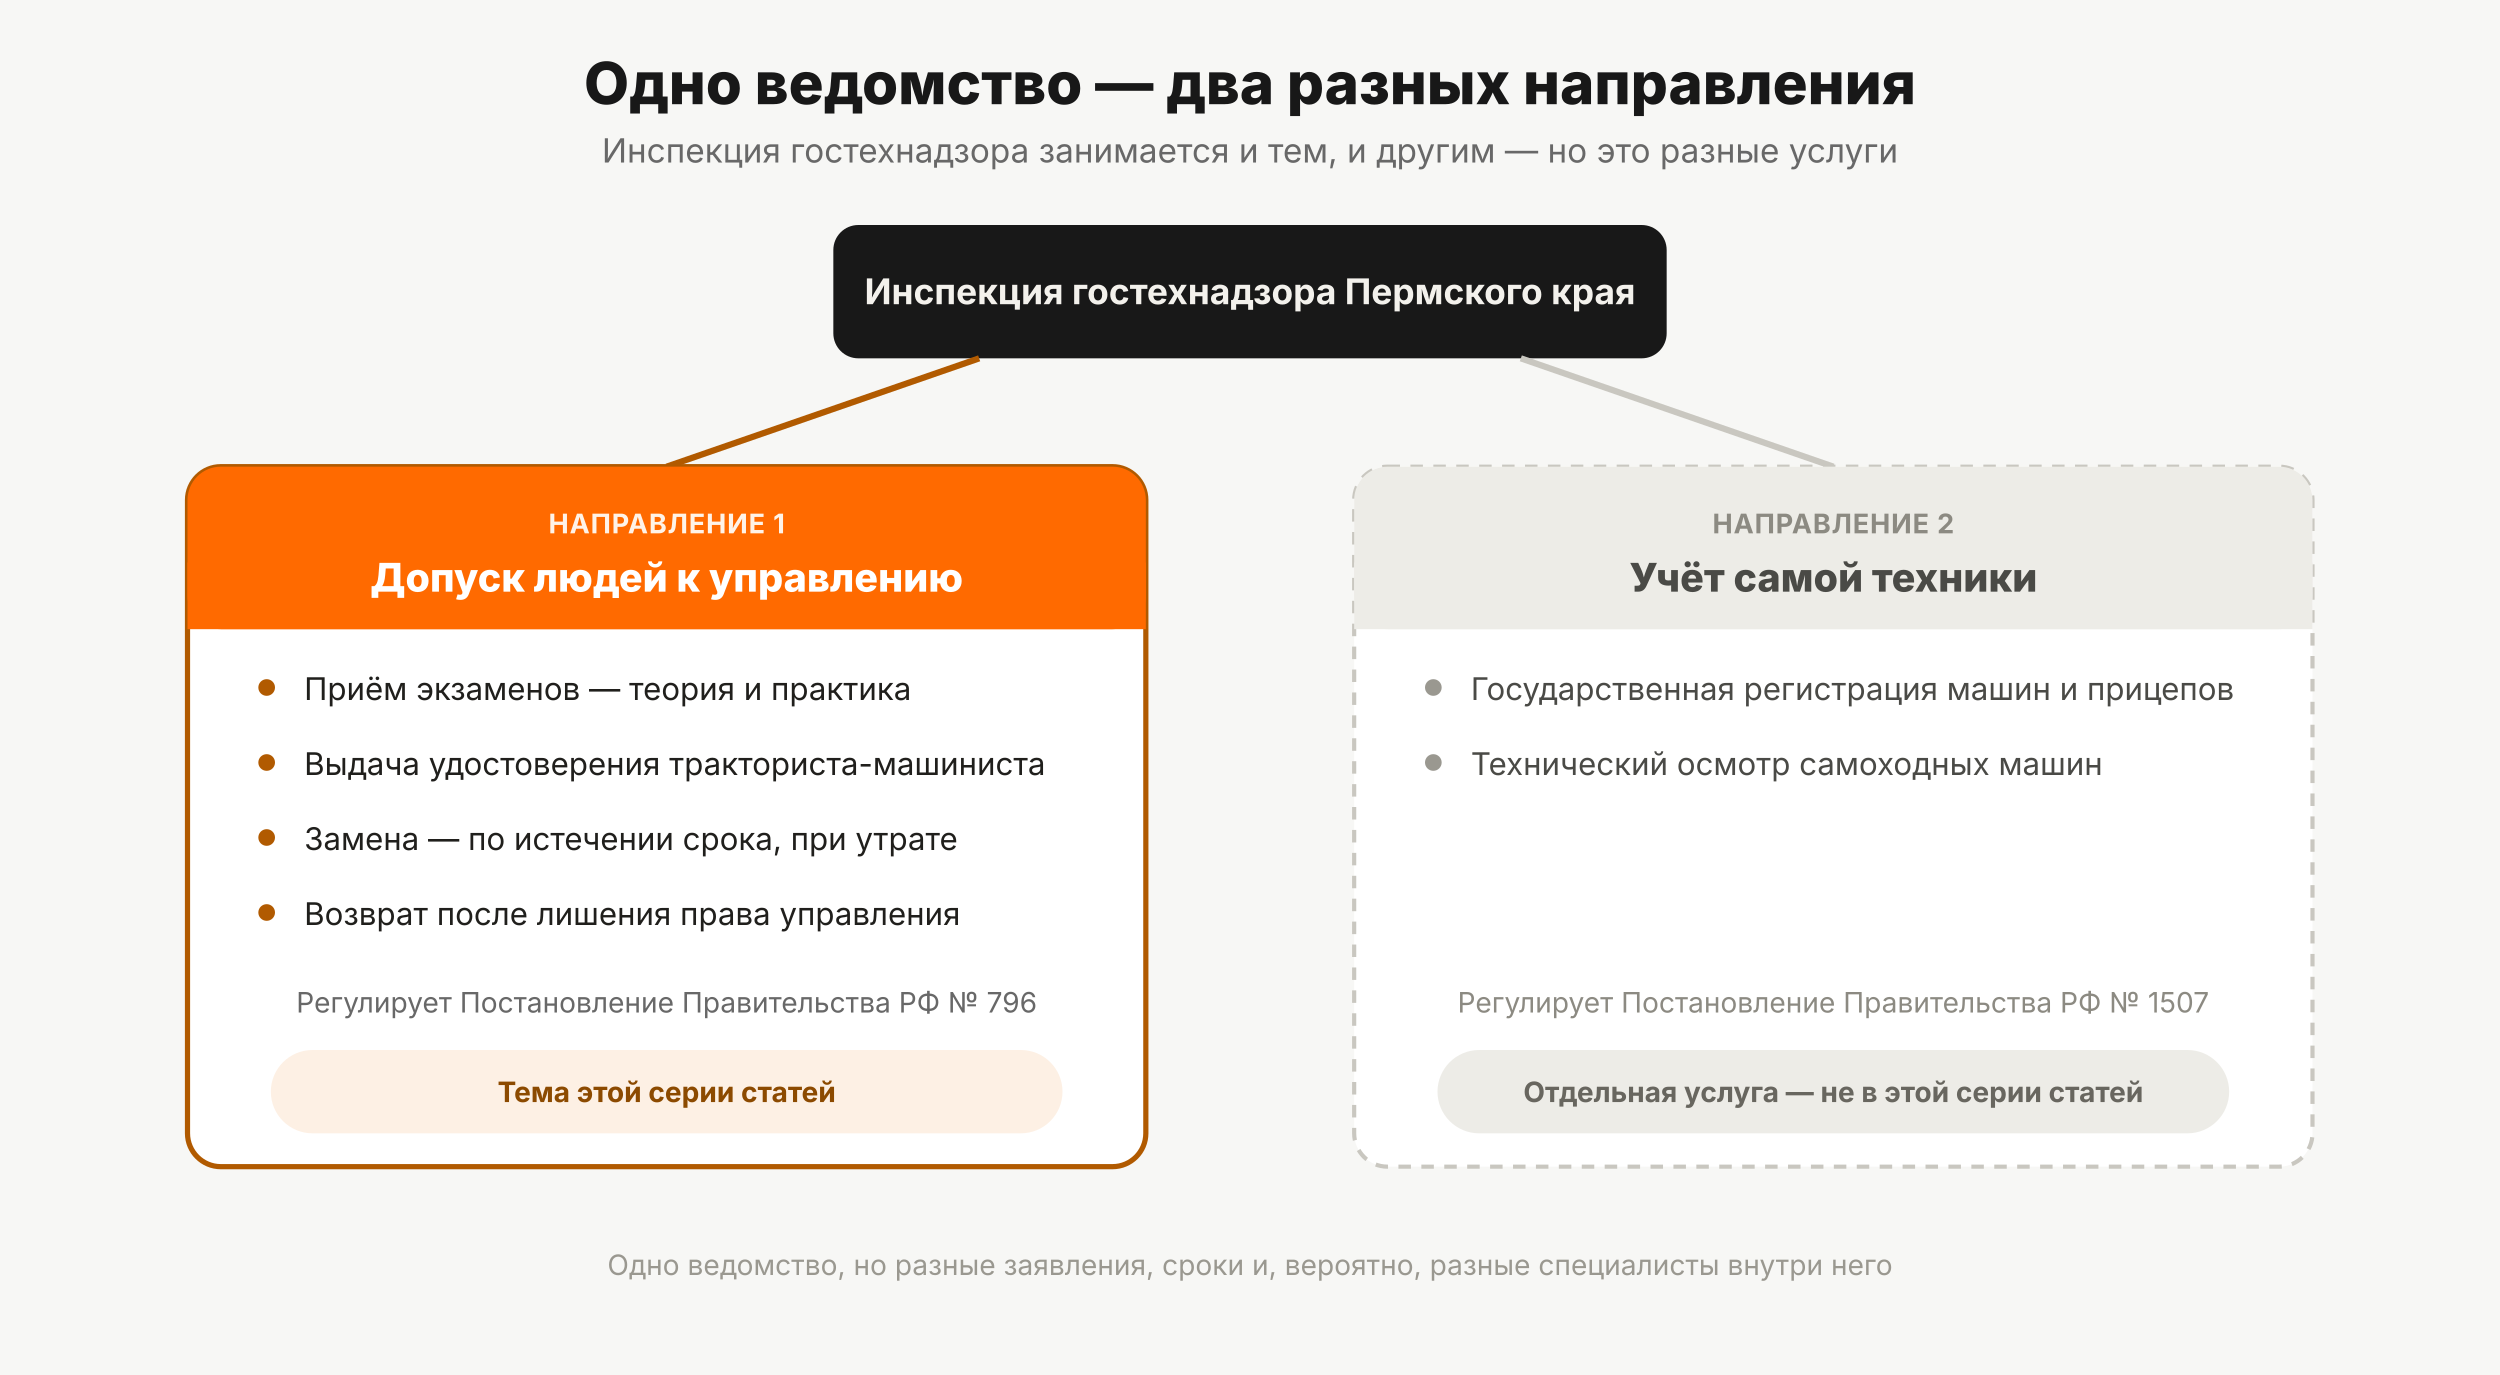
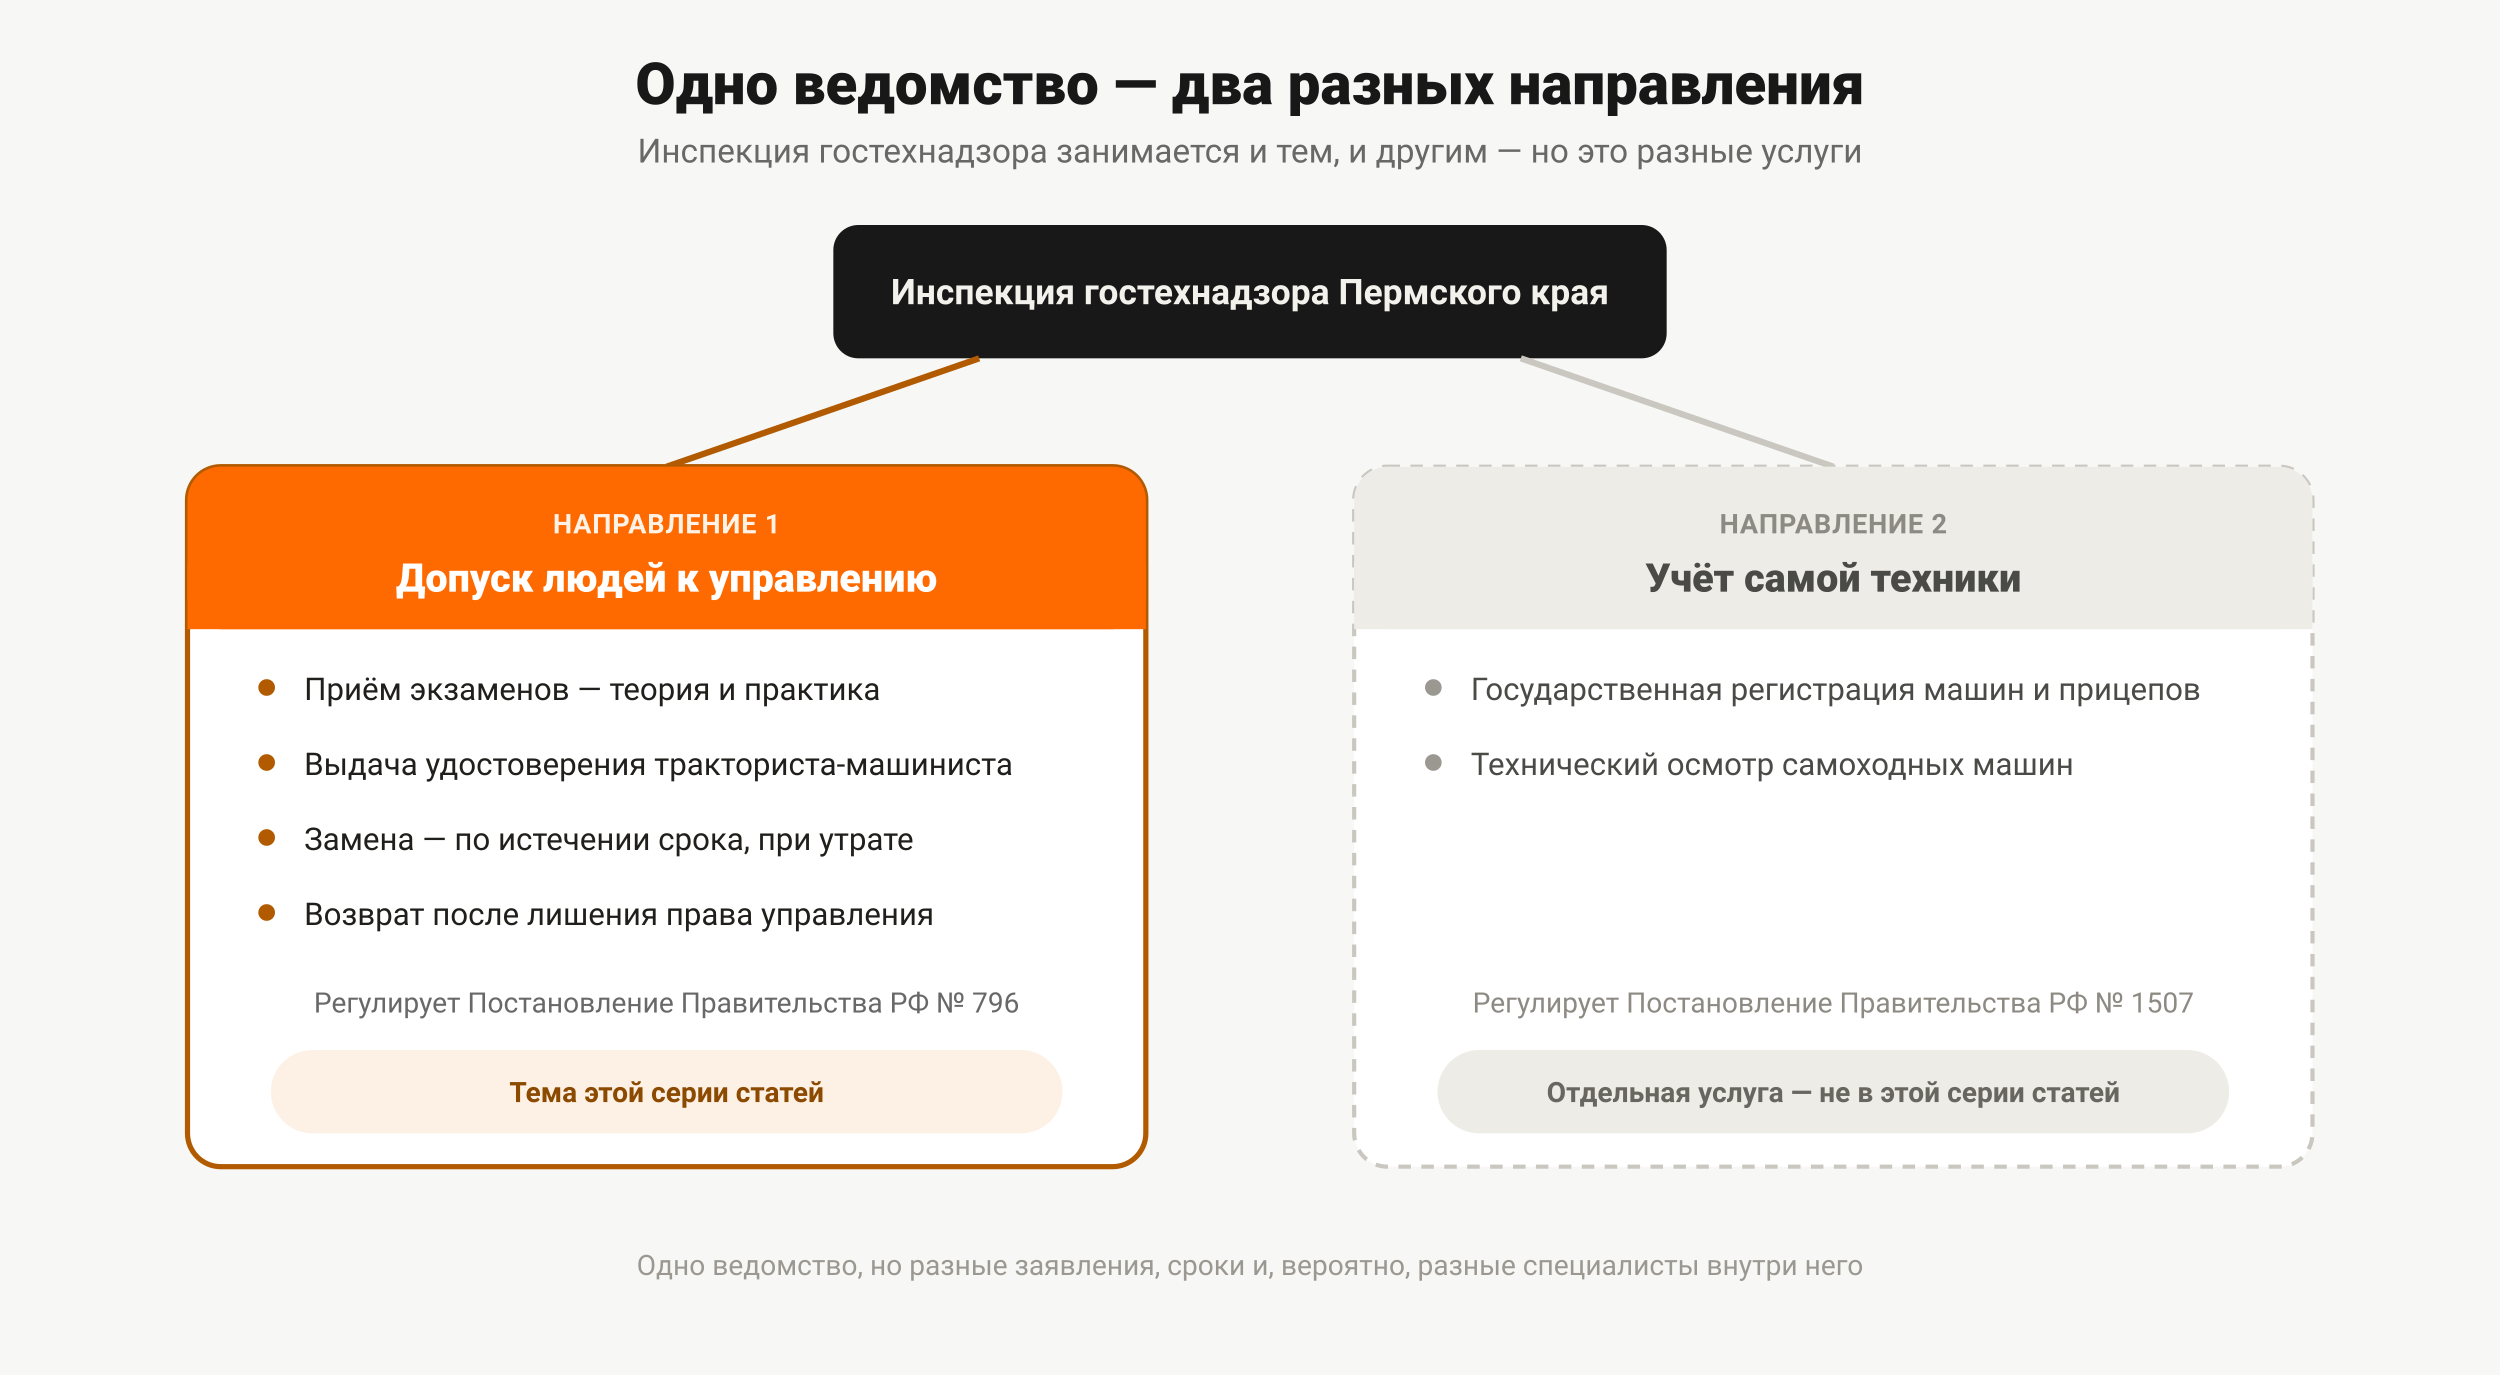
- <svg xmlns="http://www.w3.org/2000/svg" viewBox="0 0 1200 660" font-family="'Manrope', -apple-system, 'Segoe UI', sans-serif" role="img" aria-label="Схема: два направления работы органа гостехнадзора — допуск людей и учёт техники">
+ <svg xmlns="http://www.w3.org/2000/svg" viewBox="0 0 1200 660" font-family="'Manrope', -apple-system, 'Segoe UI', Roboto, Arial, 'Liberation Sans', sans-serif" role="img" aria-label="Схема: два направления работы органа гостехнадзора — допуск людей и учёт техники">
  <rect width="1200" height="660" fill="#F7F7F5" />
  <text x="600" y="50" text-anchor="middle" font-size="28" font-weight="800" fill="#181818">Одно ведомство — два разных направления</text>
  <text x="600" y="78" text-anchor="middle" font-size="16" fill="#686868">Инспекция гостехнадзора занимается и тем, и другим — но это разные услуги</text>
  <rect x="400" y="108" width="400" height="64" rx="12" fill="#181818" />
  <text x="600" y="146" text-anchor="middle" font-size="17" font-weight="700" fill="#F3F1EC">Инспекция гостехнадзора Пермского края</text>
  <path d="M 470 172 L 320 224" fill="none" stroke="#B15A00" stroke-width="3" />
  <path d="M 730 172 L 880 224" fill="none" stroke="#C9C7C0" stroke-width="3" />
  <rect x="90" y="224" width="460" height="336" rx="16" fill="#FFFFFF" stroke="#B15A00" stroke-width="2.5" />
  <rect x="90" y="224" width="460" height="78" rx="16" fill="#FF6A00" />
  <rect x="90" y="270" width="460" height="32" fill="#FF6A00" />
  <text x="320" y="256" text-anchor="middle" font-size="13" font-weight="700" fill="#FFF3E8" letter-spacing="0.4">НАПРАВЛЕНИЕ 1</text>
  <text x="320" y="284" text-anchor="middle" font-size="19" font-weight="800" fill="#FFFFFF">Допуск людей к управлению</text>
  <g font-size="15" fill="#201F1C">
    <circle cx="128" cy="330" r="4" fill="#B15A00" />
    <text x="146" y="336">Приём экзаменов — теория и практика</text>
    <circle cx="128" cy="366" r="4" fill="#B15A00" />
    <text x="146" y="372">Выдача удостоверения тракториста-машиниста</text>
    <circle cx="128" cy="402" r="4" fill="#B15A00" />
    <text x="146" y="408">Замена — по истечении срока, при утрате</text>
    <circle cx="128" cy="438" r="4" fill="#B15A00" />
    <text x="146" y="444">Возврат после лишения права управления</text>
  </g>
  <text x="320" y="486" text-anchor="middle" font-size="13.5" fill="#686868">Регулирует Постановление Правительства РФ № 796</text>
  <rect x="130" y="504" width="380" height="40" rx="20" fill="#FDF0E4" />
  <text x="320" y="529" text-anchor="middle" font-size="13.5" font-weight="700" fill="#8C4A00">Тема этой серии статей</text>
  <rect x="650" y="224" width="460" height="336" rx="16" fill="#FFFFFF" stroke="#C9C7C0" stroke-width="2" stroke-dasharray="6 5" />
  <rect x="650" y="224" width="460" height="78" rx="16" fill="#EDECE7" />
  <rect x="650" y="270" width="460" height="32" fill="#EDECE7" />
  <text x="880" y="256" text-anchor="middle" font-size="13" font-weight="700" fill="#8C8A82" letter-spacing="0.4">НАПРАВЛЕНИЕ 2</text>
  <text x="880" y="284" text-anchor="middle" font-size="19" font-weight="800" fill="#4A4A46">Учёт самой техники</text>
  <g font-size="15" fill="#4A4A46">
    <circle cx="688" cy="330" r="4" fill="#9A9890" />
    <text x="706" y="336">Государственная регистрация машин и прицепов</text>
    <circle cx="688" cy="366" r="4" fill="#9A9890" />
    <text x="706" y="372">Технический осмотр самоходных машин</text>
  </g>
  <text x="880" y="486" text-anchor="middle" font-size="13.5" fill="#8C8A82">Регулирует Постановление Правительства РФ № 1507</text>
  <rect x="690" y="504" width="380" height="40" rx="20" fill="#EDECE7" />
  <text x="880" y="529" text-anchor="middle" font-size="13.5" font-weight="700" fill="#68665F">Отдельная услуга — не в этой серии статей</text>
  <text x="600" y="612" text-anchor="middle" font-size="13.5" fill="#9A9890">Одно ведомство, но разные заявления, сроки и, вероятно, разные специалисты внутри него</text>
</svg>
